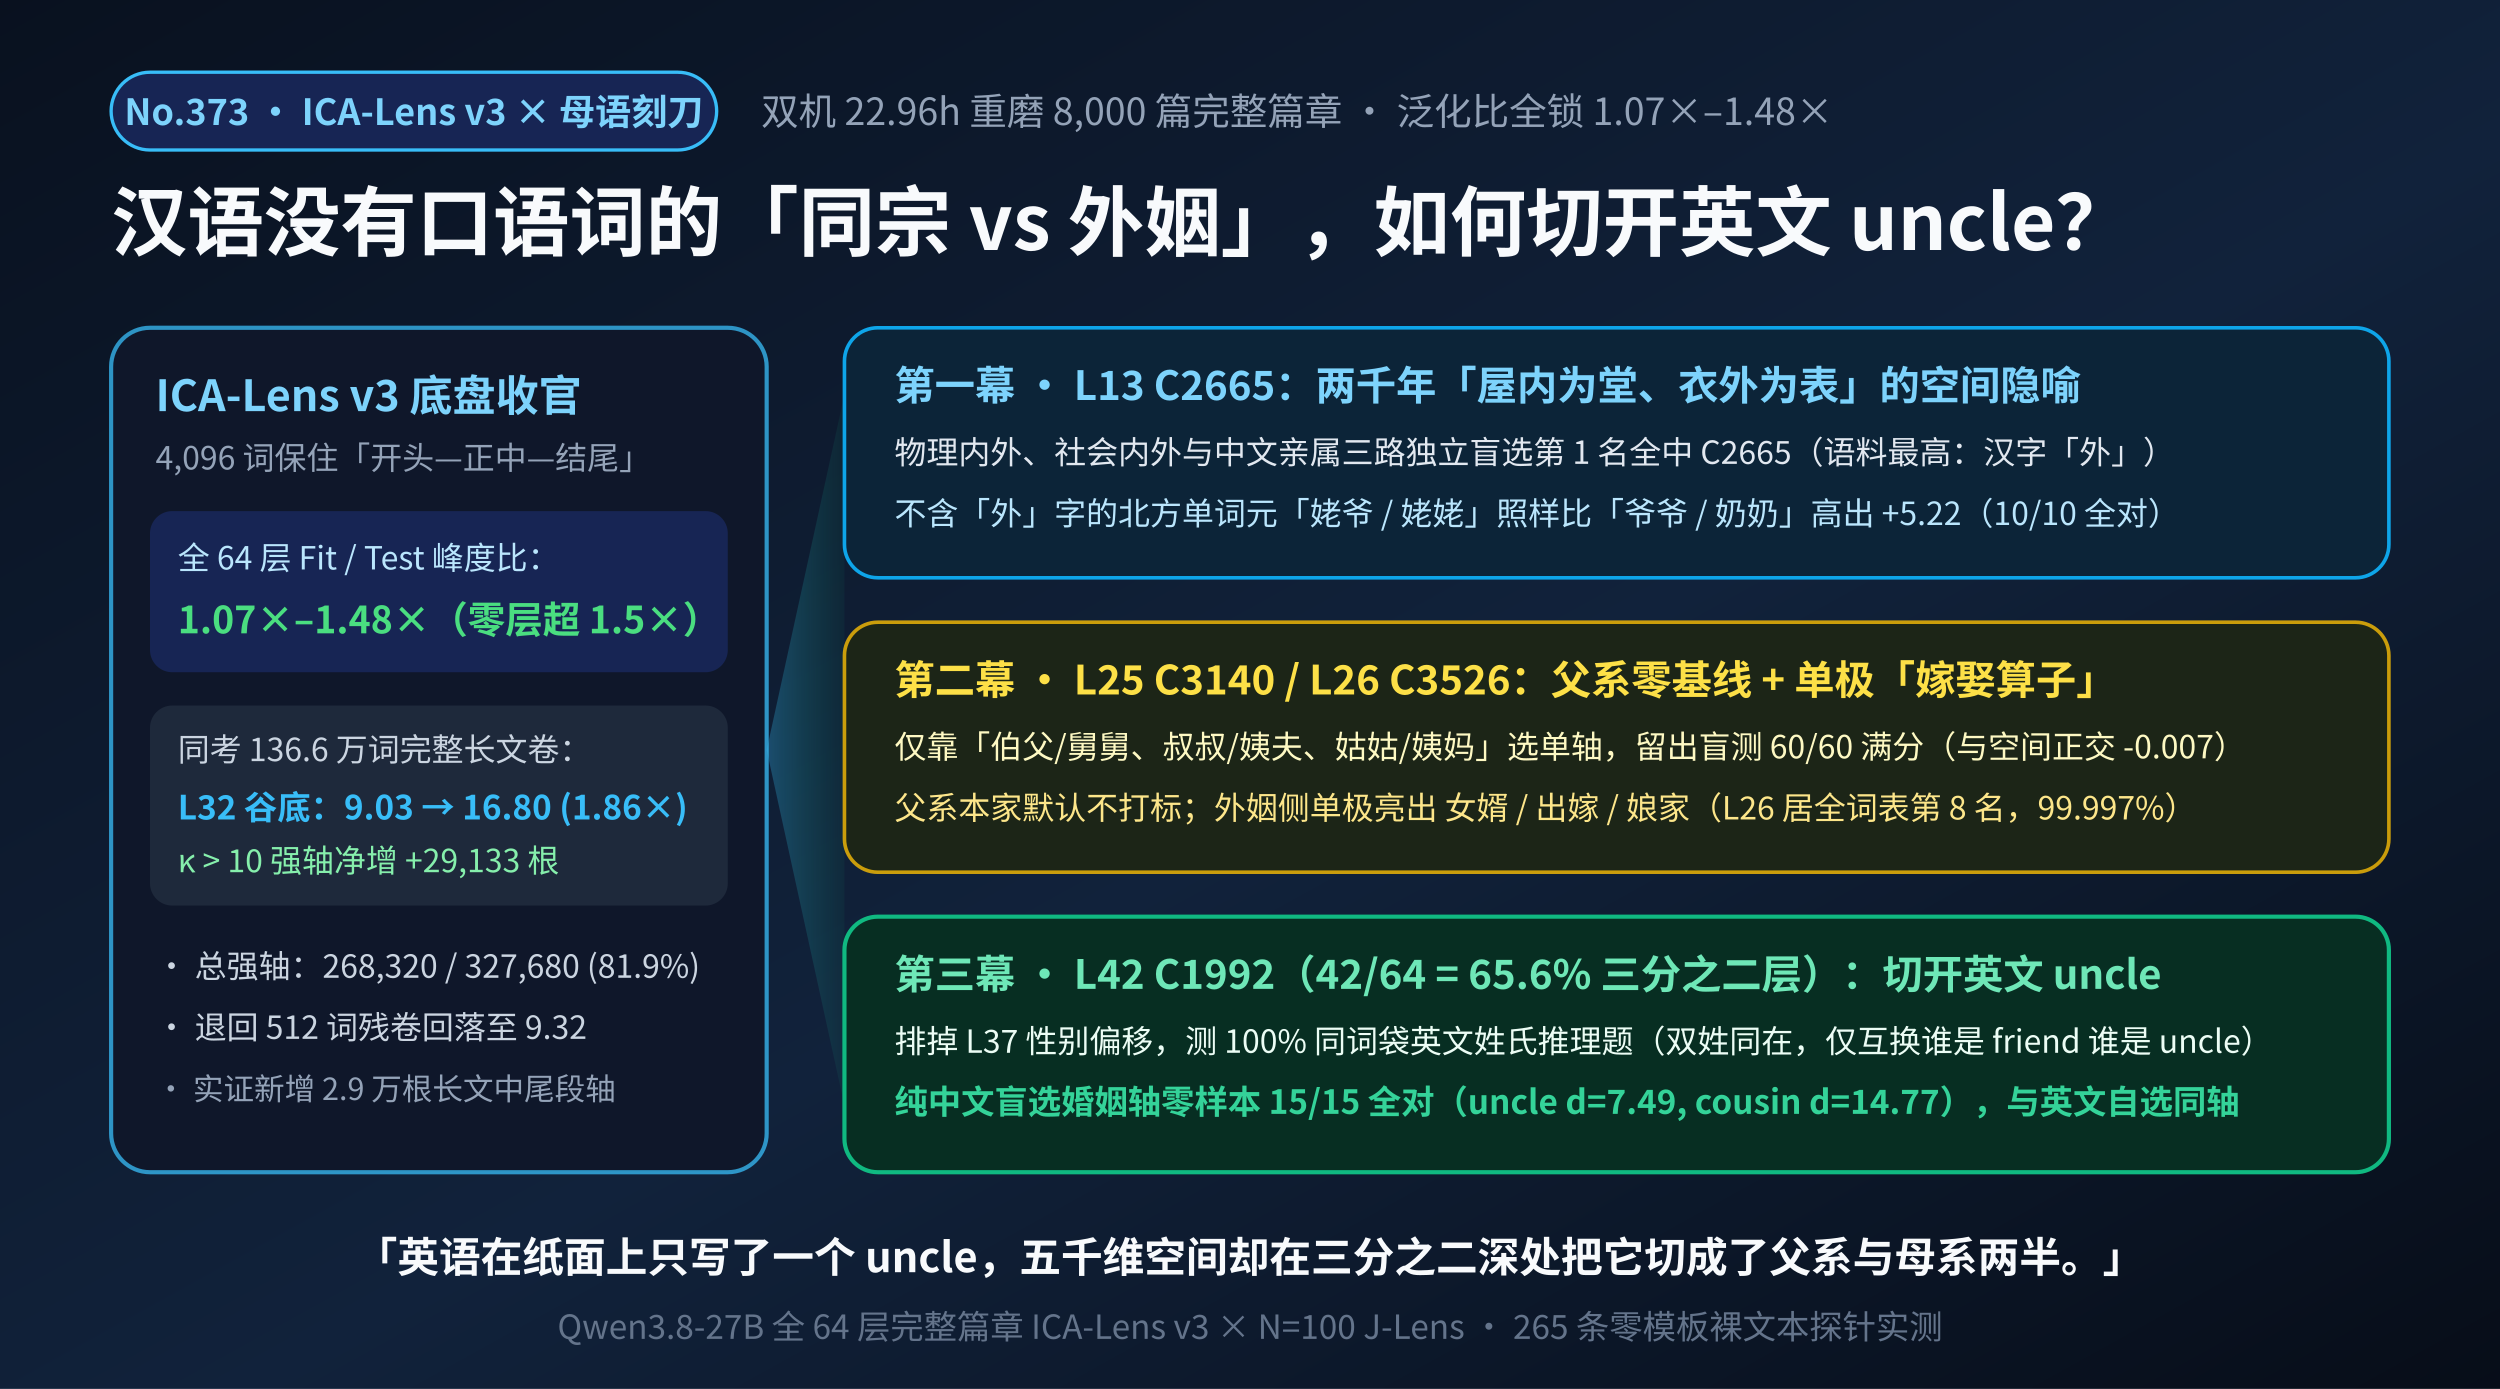
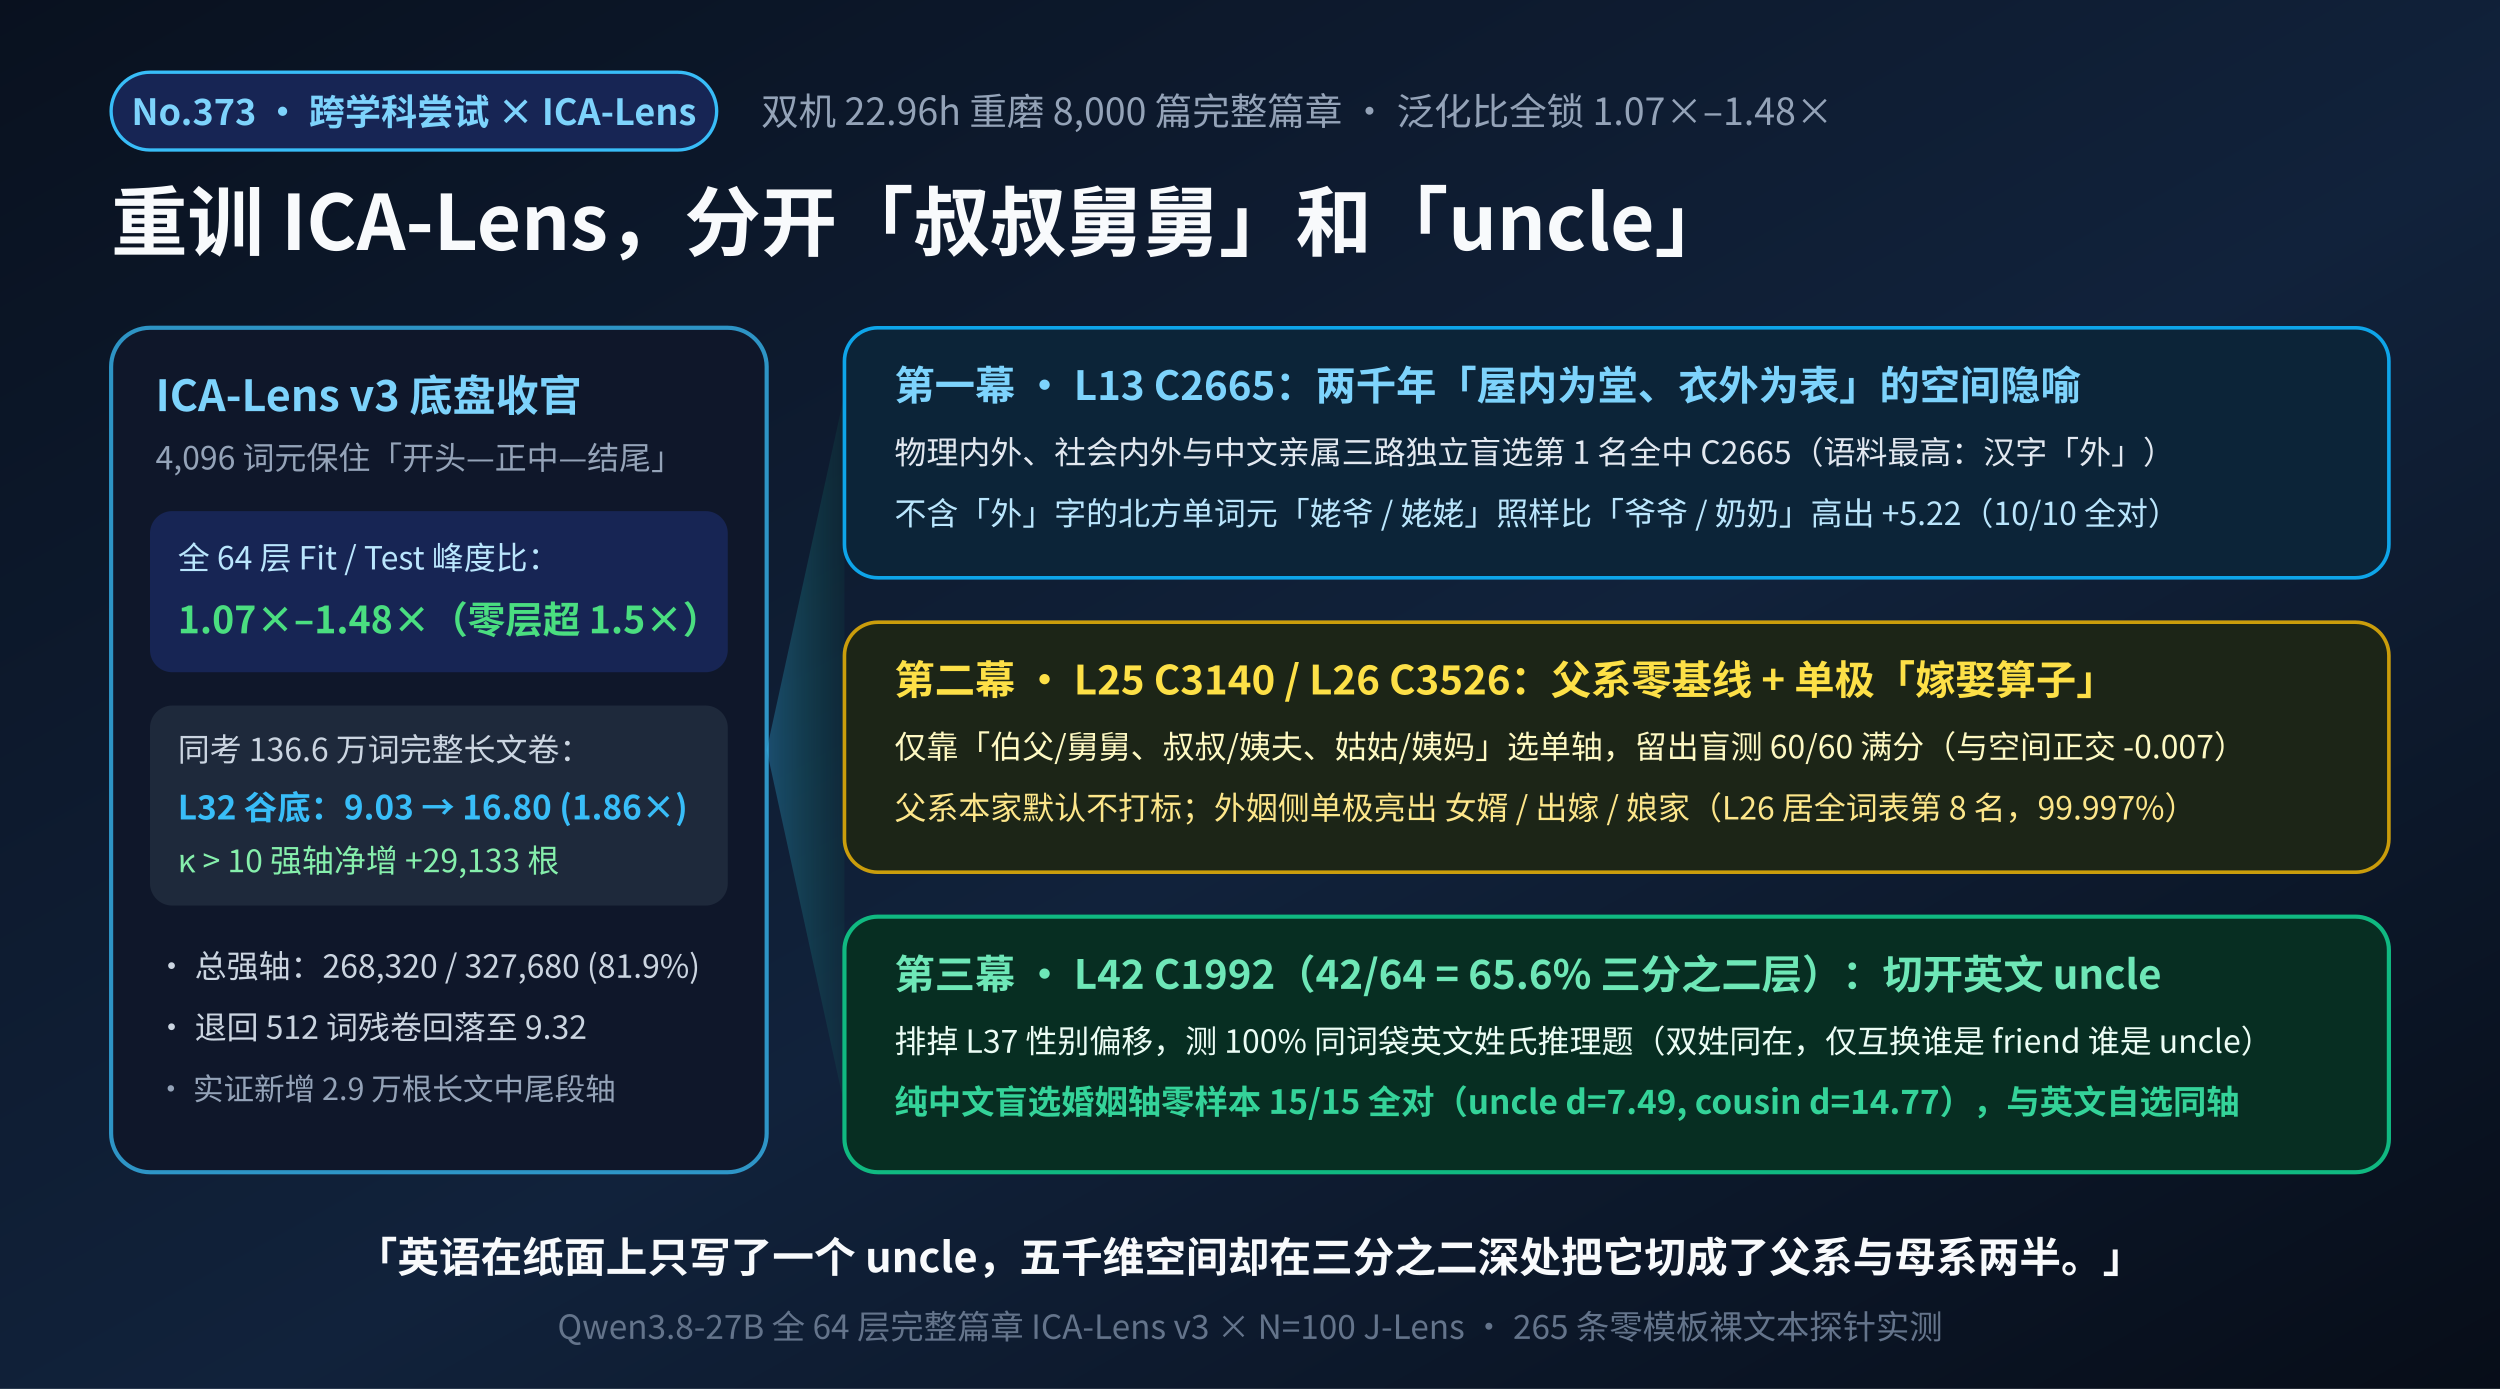
<svg xmlns="http://www.w3.org/2000/svg" viewBox="0 0 900 500" width="900" height="500" font-family="'WenQuanYi Micro Hei','Noto Sans CJK SC',sans-serif">
  <defs>
    <linearGradient id="bg373" x1="0" y1="0" x2="1" y2="1">
      <stop offset="0" stop-color="#09111f" />
      <stop offset="0.55" stop-color="#11223b" />
      <stop offset="1" stop-color="#070d18" />
    </linearGradient>
    <linearGradient id="beam373" x1="0" y1="0" x2="1" y2="0">
      <stop offset="0" stop-color="#38bdf8" stop-opacity="0.30" />
      <stop offset="1" stop-color="#10b981" stop-opacity="0.06" />
    </linearGradient>
  </defs>
  <rect width="900" height="500" fill="url(#bg373)" />
  <rect x="40" y="26" width="218" height="28" rx="14" fill="#172554" stroke="#38bdf8" stroke-width="1.2" />
-   <text x="149" y="45" text-anchor="middle" font-size="13" font-weight="bold" fill="#7dd3fc">No.373 · ICA-Lens v3 × 母语刻刀</text>
+   <text x="149" y="45" text-anchor="middle" font-size="13" font-weight="bold" fill="#7dd3fc">No.373 · 跨学科尝试 × ICA-Lens</text>
  <text x="274" y="45" font-size="13.5" fill="#94a3b8">双机 22.96h 重磨 8,000 篇完整篇章 · 泛化比全锁 1.07×–1.48×</text>
-   <text x="40" y="90" font-size="27.5" font-weight="bold" fill="#f8fafc">汉语没有口语词的「同宗 vs 外姻」，如何切开英文 uncle？</text>
+   <text x="40" y="90" font-size="27.5" font-weight="bold" fill="#f8fafc">重训 ICA-Lens，分开「叔叔舅舅」和「uncle」</text>
  <rect x="40" y="118" width="236" height="304" rx="14" fill="#0f172a" stroke="#38bdf8" stroke-width="1.5" stroke-opacity="0.75" />
  <text x="56" y="148" font-size="15.5" font-weight="bold" fill="#7dd3fc">ICA-Lens v3 底盘收官</text>
-   <text x="56" y="169" font-size="11.5" fill="#94a3b8">4,096 词保住「开头—正中—结尾」</text>
+   <text x="56" y="169" font-size="11.5" fill="#94a3b8">4,096 词元保住「开头—正中—结尾」</text>
  <rect x="54" y="184" width="208" height="58" rx="8" fill="#172554" />
  <text x="64" y="205" font-size="11.5" fill="#bae6fd">全 64 层 Fit / Test 峰度比：</text>
  <text x="64" y="228" font-size="13.5" font-weight="bold" fill="#4ade80">1.07×–1.48×（零层超 1.5×）</text>
  <rect x="54" y="254" width="208" height="72" rx="8" fill="#1e293b" />
  <text x="64" y="274" font-size="11.5" fill="#cbd5e1">同考 136.6 万词完整长文卷：</text>
  <text x="64" y="295" font-size="12" font-weight="bold" fill="#38bdf8">L32 谷底：9.03 → 16.80 (1.86×)</text>
  <text x="64" y="314" font-size="11.5" fill="#86efac">κ &gt; 10 强轴净增 +29,133 根</text>
  <text x="56" y="352" font-size="11.5" fill="#cbd5e1">• 总强轴：268,320 / 327,680 (81.9%)</text>
  <text x="56" y="374" font-size="11.5" fill="#cbd5e1">• 退回 512 词残卷回落至 9.32</text>
  <text x="56" y="396" font-size="11" fill="#94a3b8">• 实证新增 2.9 万根长文中尾段轴</text>
  <polygon points="276,270 304,142 304,398" fill="url(#beam373)" />
  <rect x="304" y="118" width="556" height="90" rx="12" fill="#0c2438" stroke="#0ea5e9" stroke-width="1.3" />
  <text x="322" y="144" font-size="14.5" font-weight="bold" fill="#7dd3fc">第一幕 · L13 C2665：两千年「屋内为堂、衣外为表」的空间隐喻</text>
  <text x="322" y="167" font-size="11.5" fill="#e2e8f0">物理内外、社会内外与中文亲属三路独立盲选第 1 名全中 C2665（语料最高：汉字「外」）</text>
  <text x="322" y="189" font-size="11.5" fill="#bae6fd">不含「外」字的北方单词元「姥爷 / 姥姥」照样比「爷爷 / 奶奶」高出 +5.22（10/10 全对）</text>
  <rect x="304" y="224" width="556" height="90" rx="12" fill="#1c2517" stroke="#eab308" stroke-width="1.3" stroke-opacity="0.85" />
  <text x="322" y="250" font-size="14.5" font-weight="bold" fill="#fde047">第二幕 · L25 C3140 / L26 C3526：父系零基线 + 单极「嫁娶算子」</text>
  <text x="322" y="273" font-size="11.5" fill="#fef9c3">仅靠「伯父/舅舅、叔叔/姨夫、姑姑/姨妈」选单轴，留出盲测 60/60 满分（与空间正交 -0.007）</text>
  <text x="322" y="295" font-size="11.5" fill="#fde68a">父系本家默认不打标；外姻侧单极亮出 女婿 / 出嫁 / 娘家（L26 居全词表第 8 名，99.997%）</text>
  <rect x="304" y="330" width="556" height="92" rx="12" fill="#072e22" stroke="#10b981" stroke-width="1.5" />
  <text x="322" y="356" font-size="14.5" font-weight="bold" fill="#6ee7b7">第三幕 · L42 C1992（42/64 = 65.6% 三分之二层）：切开英文 uncle</text>
  <text x="322" y="379" font-size="11.5" fill="#ecfdf5">排掉 L37 性别偏移，测 100% 同词袋英文姓氏推理题（双姓同在，仅互换谁是 friend 谁是 uncle）</text>
  <text x="322" y="401" font-size="12" font-weight="bold" fill="#34d399">纯中文盲选婚姻轴零样本 15/15 全对（uncle d=7.49, cousin d=14.77），与英文自选同轴</text>
  <text x="450" y="458" text-anchor="middle" font-size="15" font-weight="bold" fill="#f8fafc">「英语在纸面上只写了一个 uncle，五千维空间却在三分之二深处把它切成了父系与母系两半。」</text>
  <text x="450" y="482" text-anchor="middle" font-size="12" fill="#64748b">Qwen3.8-27B 全 64 层完整篇章 ICA-Lens v3 × N=100 J-Lens · 265 条零模板裸文本探针实测</text>
</svg>
